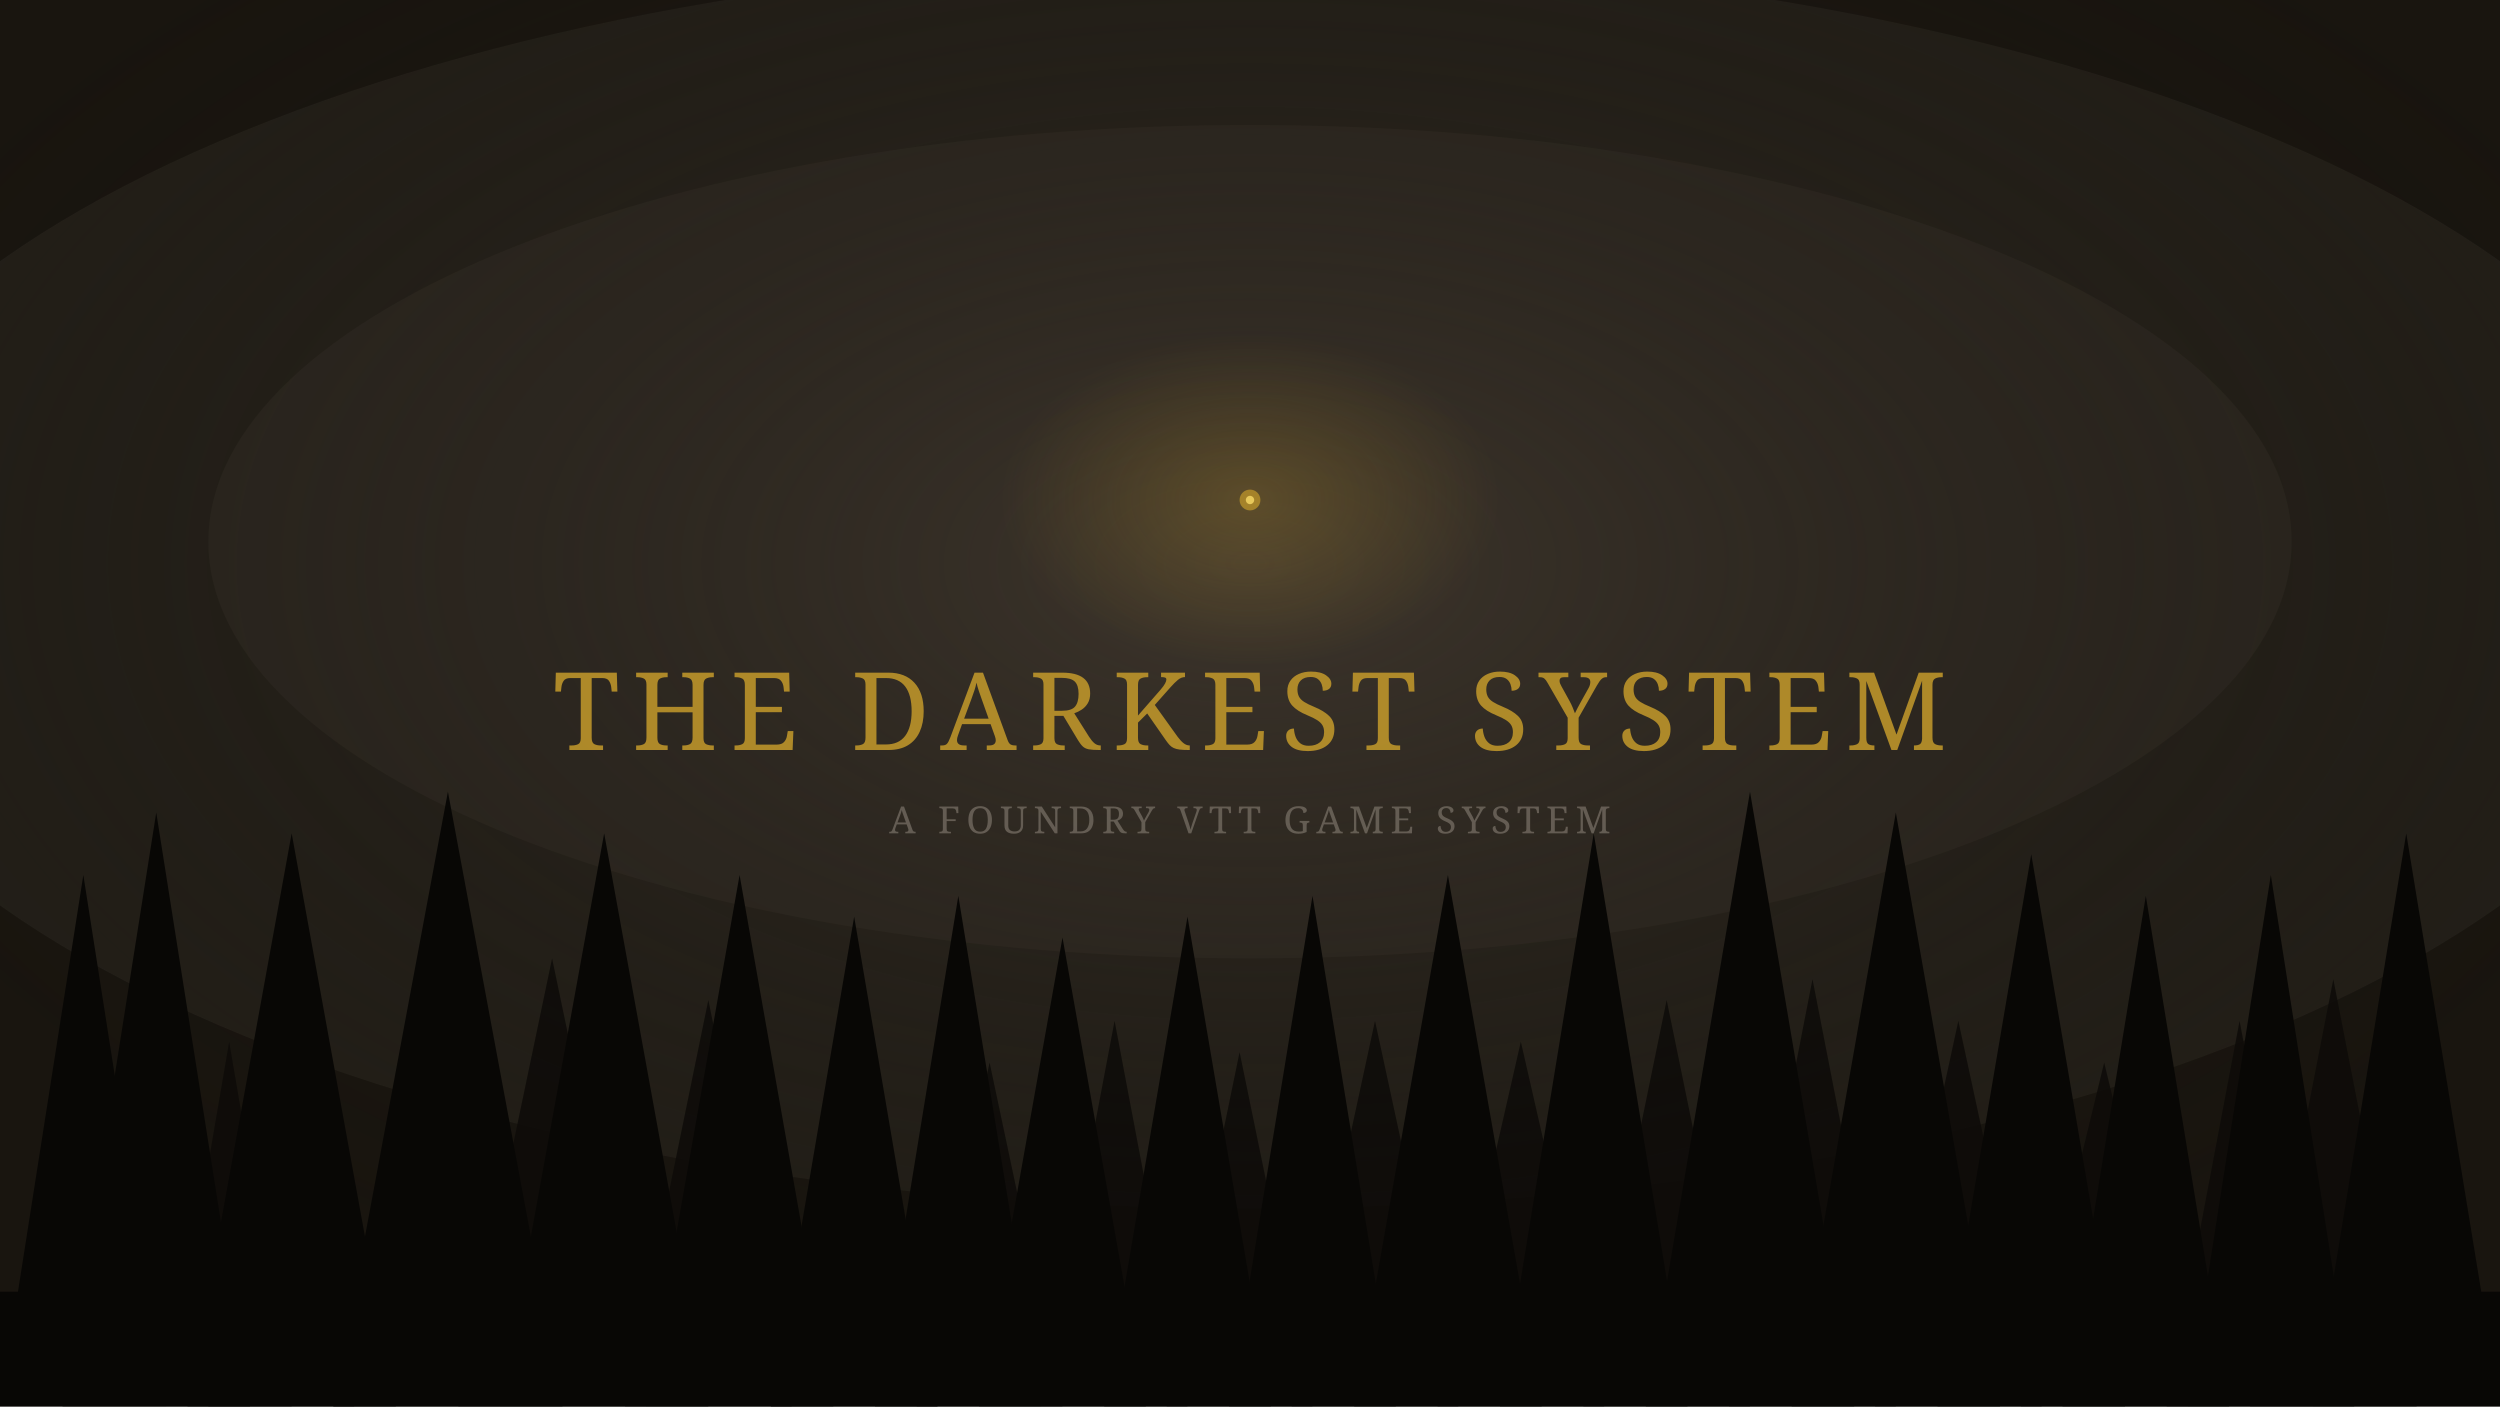
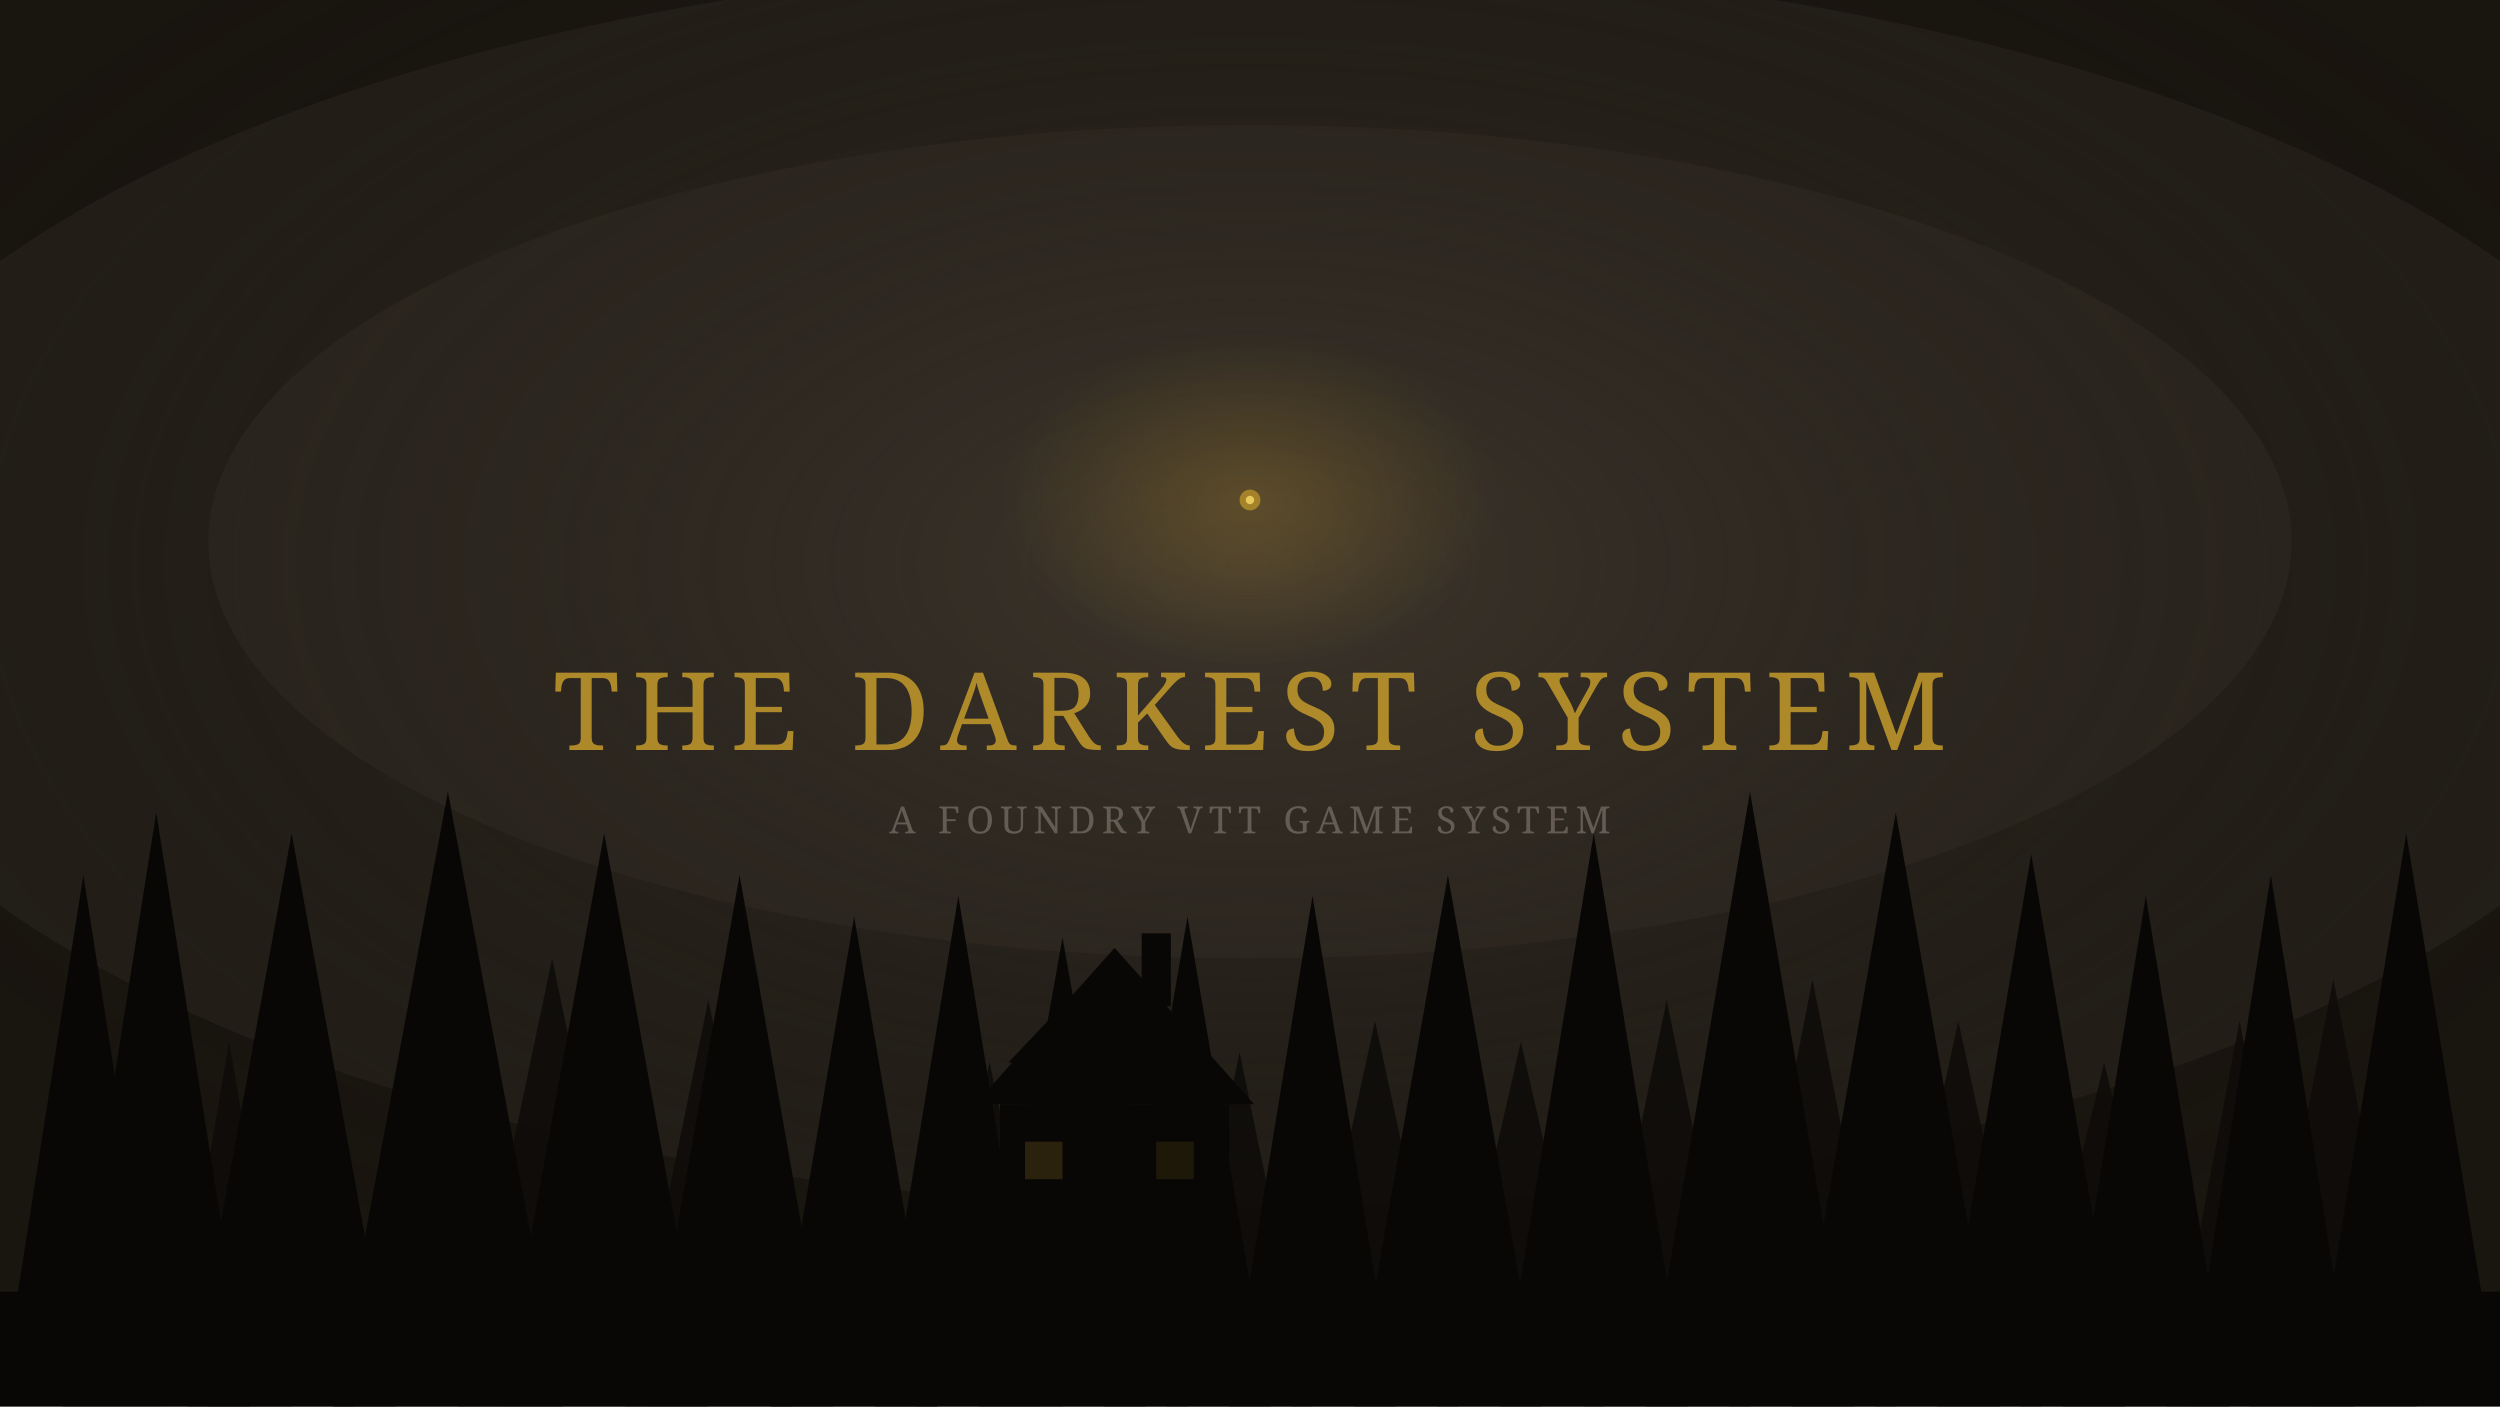
<svg xmlns="http://www.w3.org/2000/svg" viewBox="0 0 1200 675" width="1200" height="675">
  <defs>
    <radialGradient id="fog" cx="50%" cy="40%" r="60%">
      <stop offset="0%" stop-color="#4a4035" stop-opacity="0.6" />
      <stop offset="100%" stop-color="#0d0b08" stop-opacity="0" />
    </radialGradient>
    <radialGradient id="glow" cx="50%" cy="50%" r="50%">
      <stop offset="0%" stop-color="#c49a2a" stop-opacity="0.25" />
      <stop offset="100%" stop-color="#c49a2a" stop-opacity="0" />
    </radialGradient>
  </defs>
  <rect width="1200" height="675" fill="#0d0b08" />
  <rect width="1200" height="675" fill="#1e1a13" opacity="0.7" />
  <ellipse cx="600" cy="280" rx="700" ry="300" fill="#2e2a22" opacity="0.5" />
  <ellipse cx="600" cy="260" rx="500" ry="200" fill="#3a342a" opacity="0.35" />
  <rect x="0" y="0" width="1200" height="675" fill="url(#fog)" />
  <ellipse cx="600" cy="240" rx="120" ry="80" fill="url(#glow)" />
  <circle cx="600" cy="240" r="5" fill="#c49a2a" opacity="0.7" />
  <circle cx="600" cy="240" r="2" fill="#f0d060" opacity="0.9" />
  <g fill="#0d0b08" opacity="0.85">
    <polygon points="80,675 110,500 140,675" />
    <polygon points="100,675 135,470 170,675" />
    <polygon points="160,675 200,490 240,675" />
    <polygon points="220,675 265,460 310,675" />
    <polygon points="300,675 340,480 380,675" />
    <polygon points="370,675 410,500 450,675" />
    <polygon points="440,675 475,510 510,675" />
    <polygon points="500,675 535,490 570,675" />
    <polygon points="560,675 595,505 630,675" />
    <polygon points="620,675 660,490 700,675" />
    <polygon points="690,675 730,500 770,675" />
    <polygon points="760,675 800,480 840,675" />
    <polygon points="830,675 870,470 910,675" />
    <polygon points="900,675 940,490 980,675" />
    <polygon points="970,675 1010,510 1050,675" />
    <polygon points="1040,675 1075,490 1110,675" />
    <polygon points="1080,675 1120,470 1160,675" />
  </g>
  <g fill="#080705" opacity="1">
    <polygon points="0,675 40,420 80,675" />
    <polygon points="30,675 75,390 120,675" />
    <polygon points="90,675 140,400 190,675" />
    <polygon points="160,675 215,380 270,675" />
    <polygon points="240,675 290,400 340,675" />
    <polygon points="310,675 355,420 400,675" />
    <polygon points="370,675 410,440 450,675" />
    <polygon points="420,675 460,430 500,675" />
    <polygon points="470,675 510,450 550,675" />
    <polygon points="530,675 570,440 610,675" />
    <polygon points="590,675 630,430 670,675" />
    <polygon points="650,675 695,420 740,675" />
    <polygon points="720,675 765,400 810,675" />
    <polygon points="790,675 840,380 890,675" />
    <polygon points="860,675 910,390 960,675" />
    <polygon points="930,675 975,410 1020,675" />
    <polygon points="990,675 1030,430 1070,675" />
    <polygon points="1050,675 1090,420 1130,675" />
    <polygon points="1110,675 1155,400 1200,675" />
  </g>
+   <g fill="#080705">
+     <rect x="480" y="530" width="110" height="90" />
+     <polygon points="468,530 535,455 602,530" />
+     <polygon points="484,510 503,490 522,510" />
+     <rect x="489" y="510" width="28" height="20" />
+     <rect x="548" y="448" width="14" height="35" />
+     <rect x="518" y="618" width="34" height="8" />
+     <rect x="524" y="578" width="22" height="42" />
+   </g>
+   <rect x="492" y="548" width="18" height="18" fill="#c49a2a" opacity="0.18" />
+   <rect x="555" y="548" width="18" height="18" fill="#c49a2a" opacity="0.12" />
  <rect x="0" y="620" width="1200" height="55" fill="#080705" />
  <text x="600" y="360" font-family="Georgia, serif" font-size="52" fill="#c49a2a" opacity="0.85" text-anchor="middle" letter-spacing="6">THE DARKEST SYSTEM</text>
  <text x="600" y="400" font-family="Georgia, serif" font-size="18" fill="#7a7268" opacity="0.7" text-anchor="middle" letter-spacing="3">A FOUNDRY VTT GAME SYSTEM</text>
</svg>
